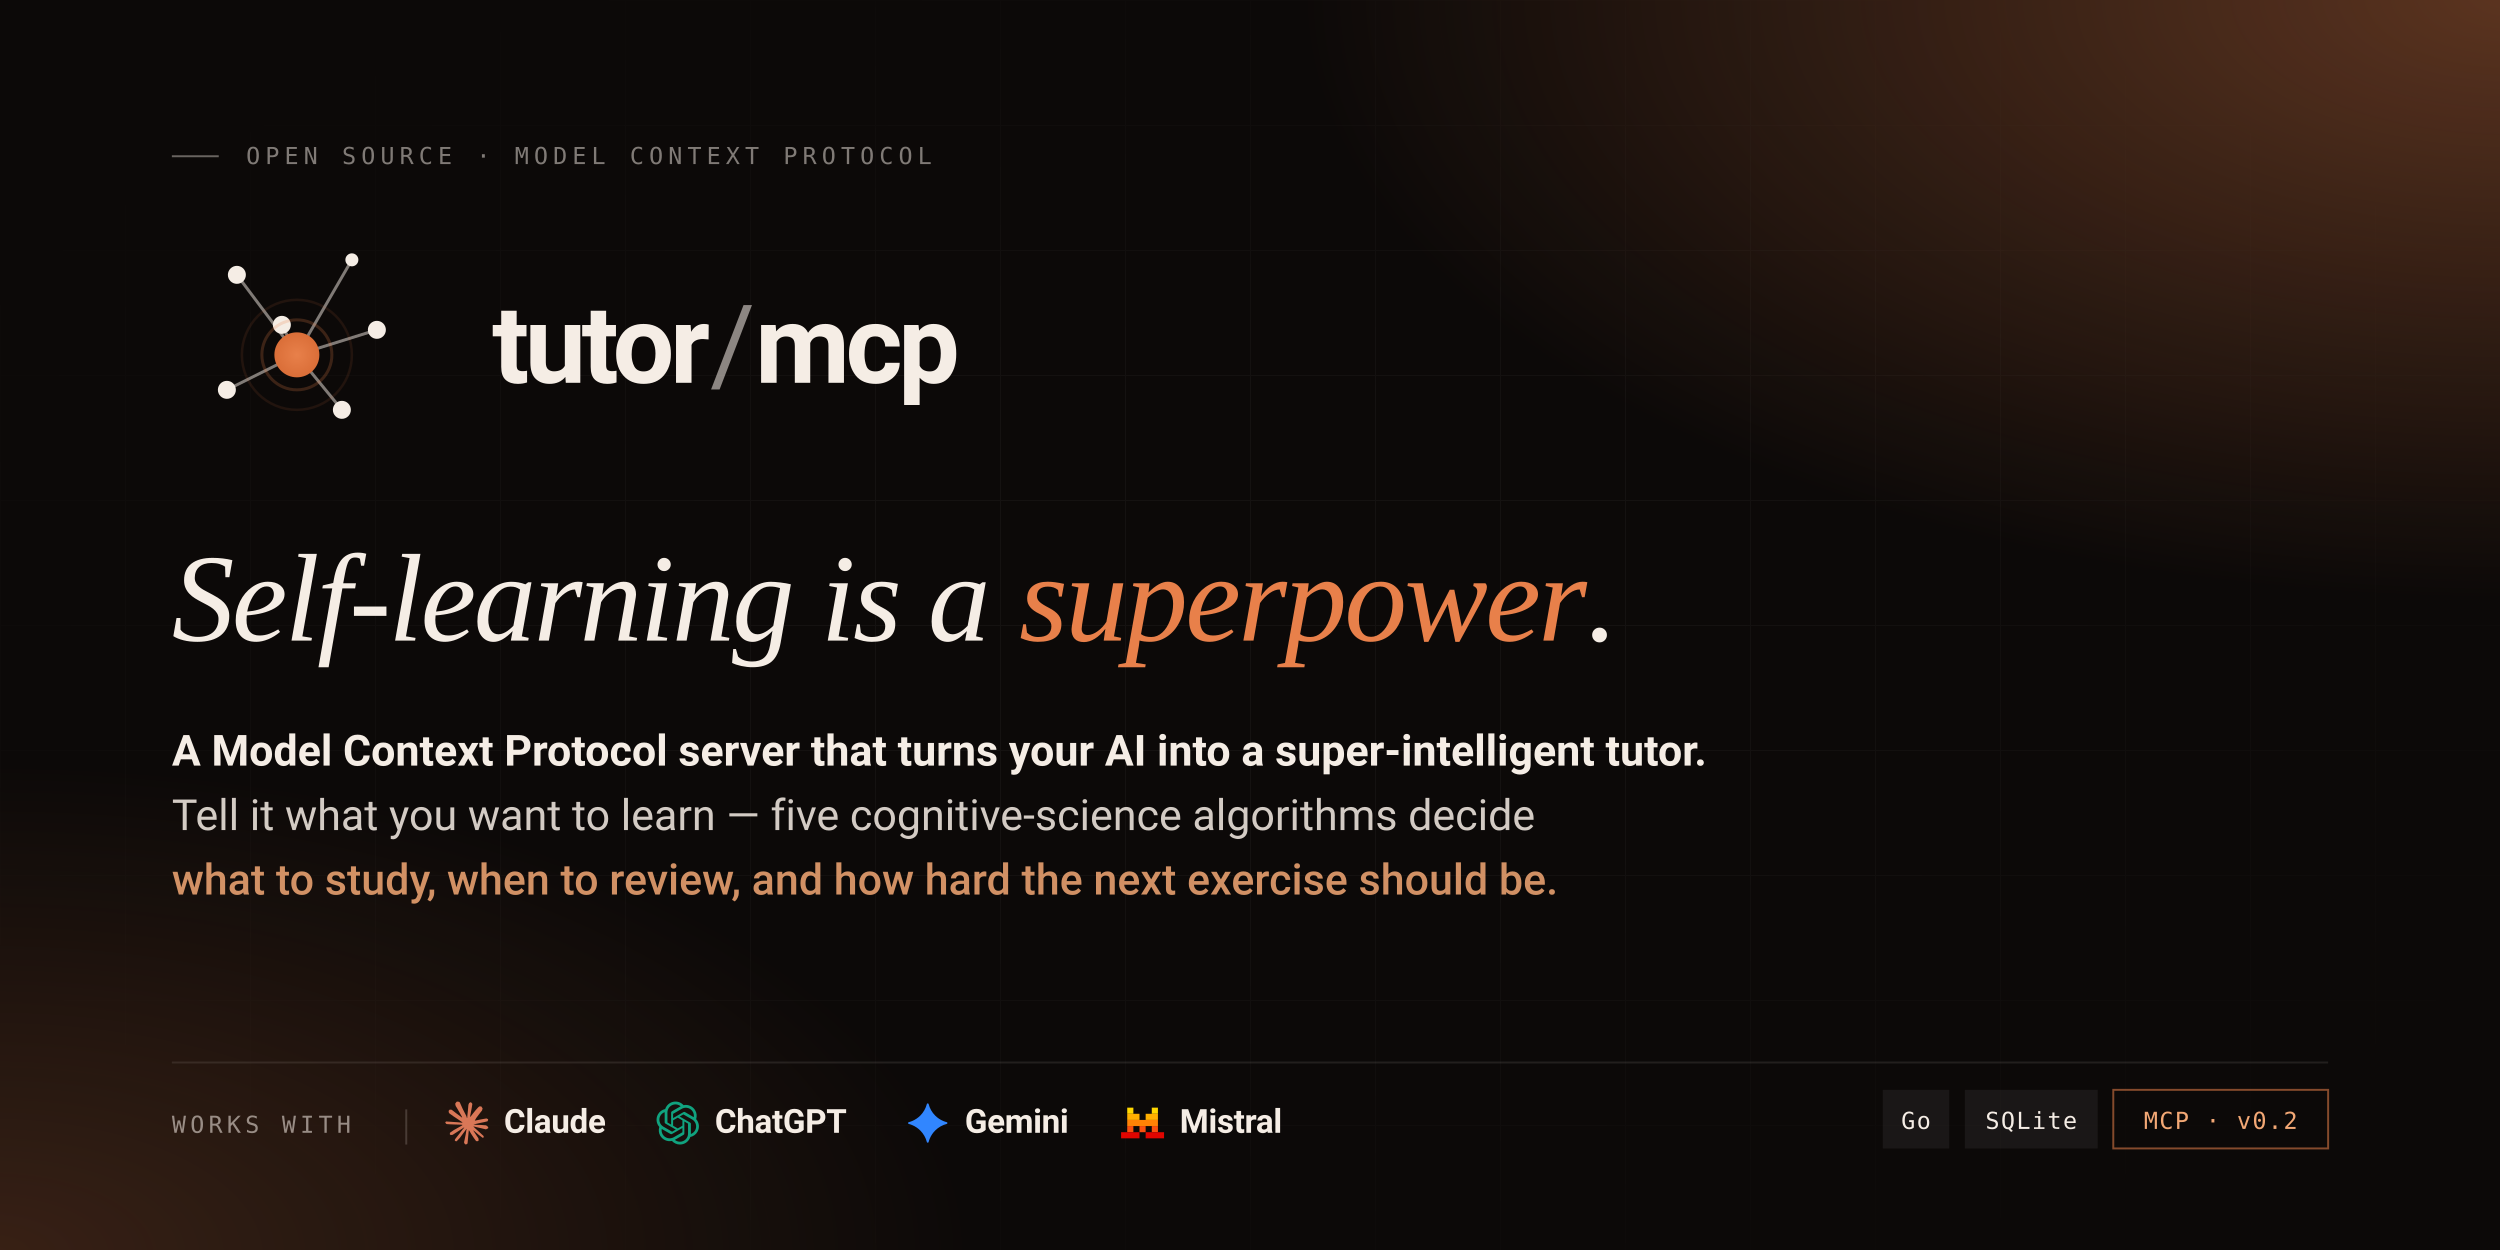
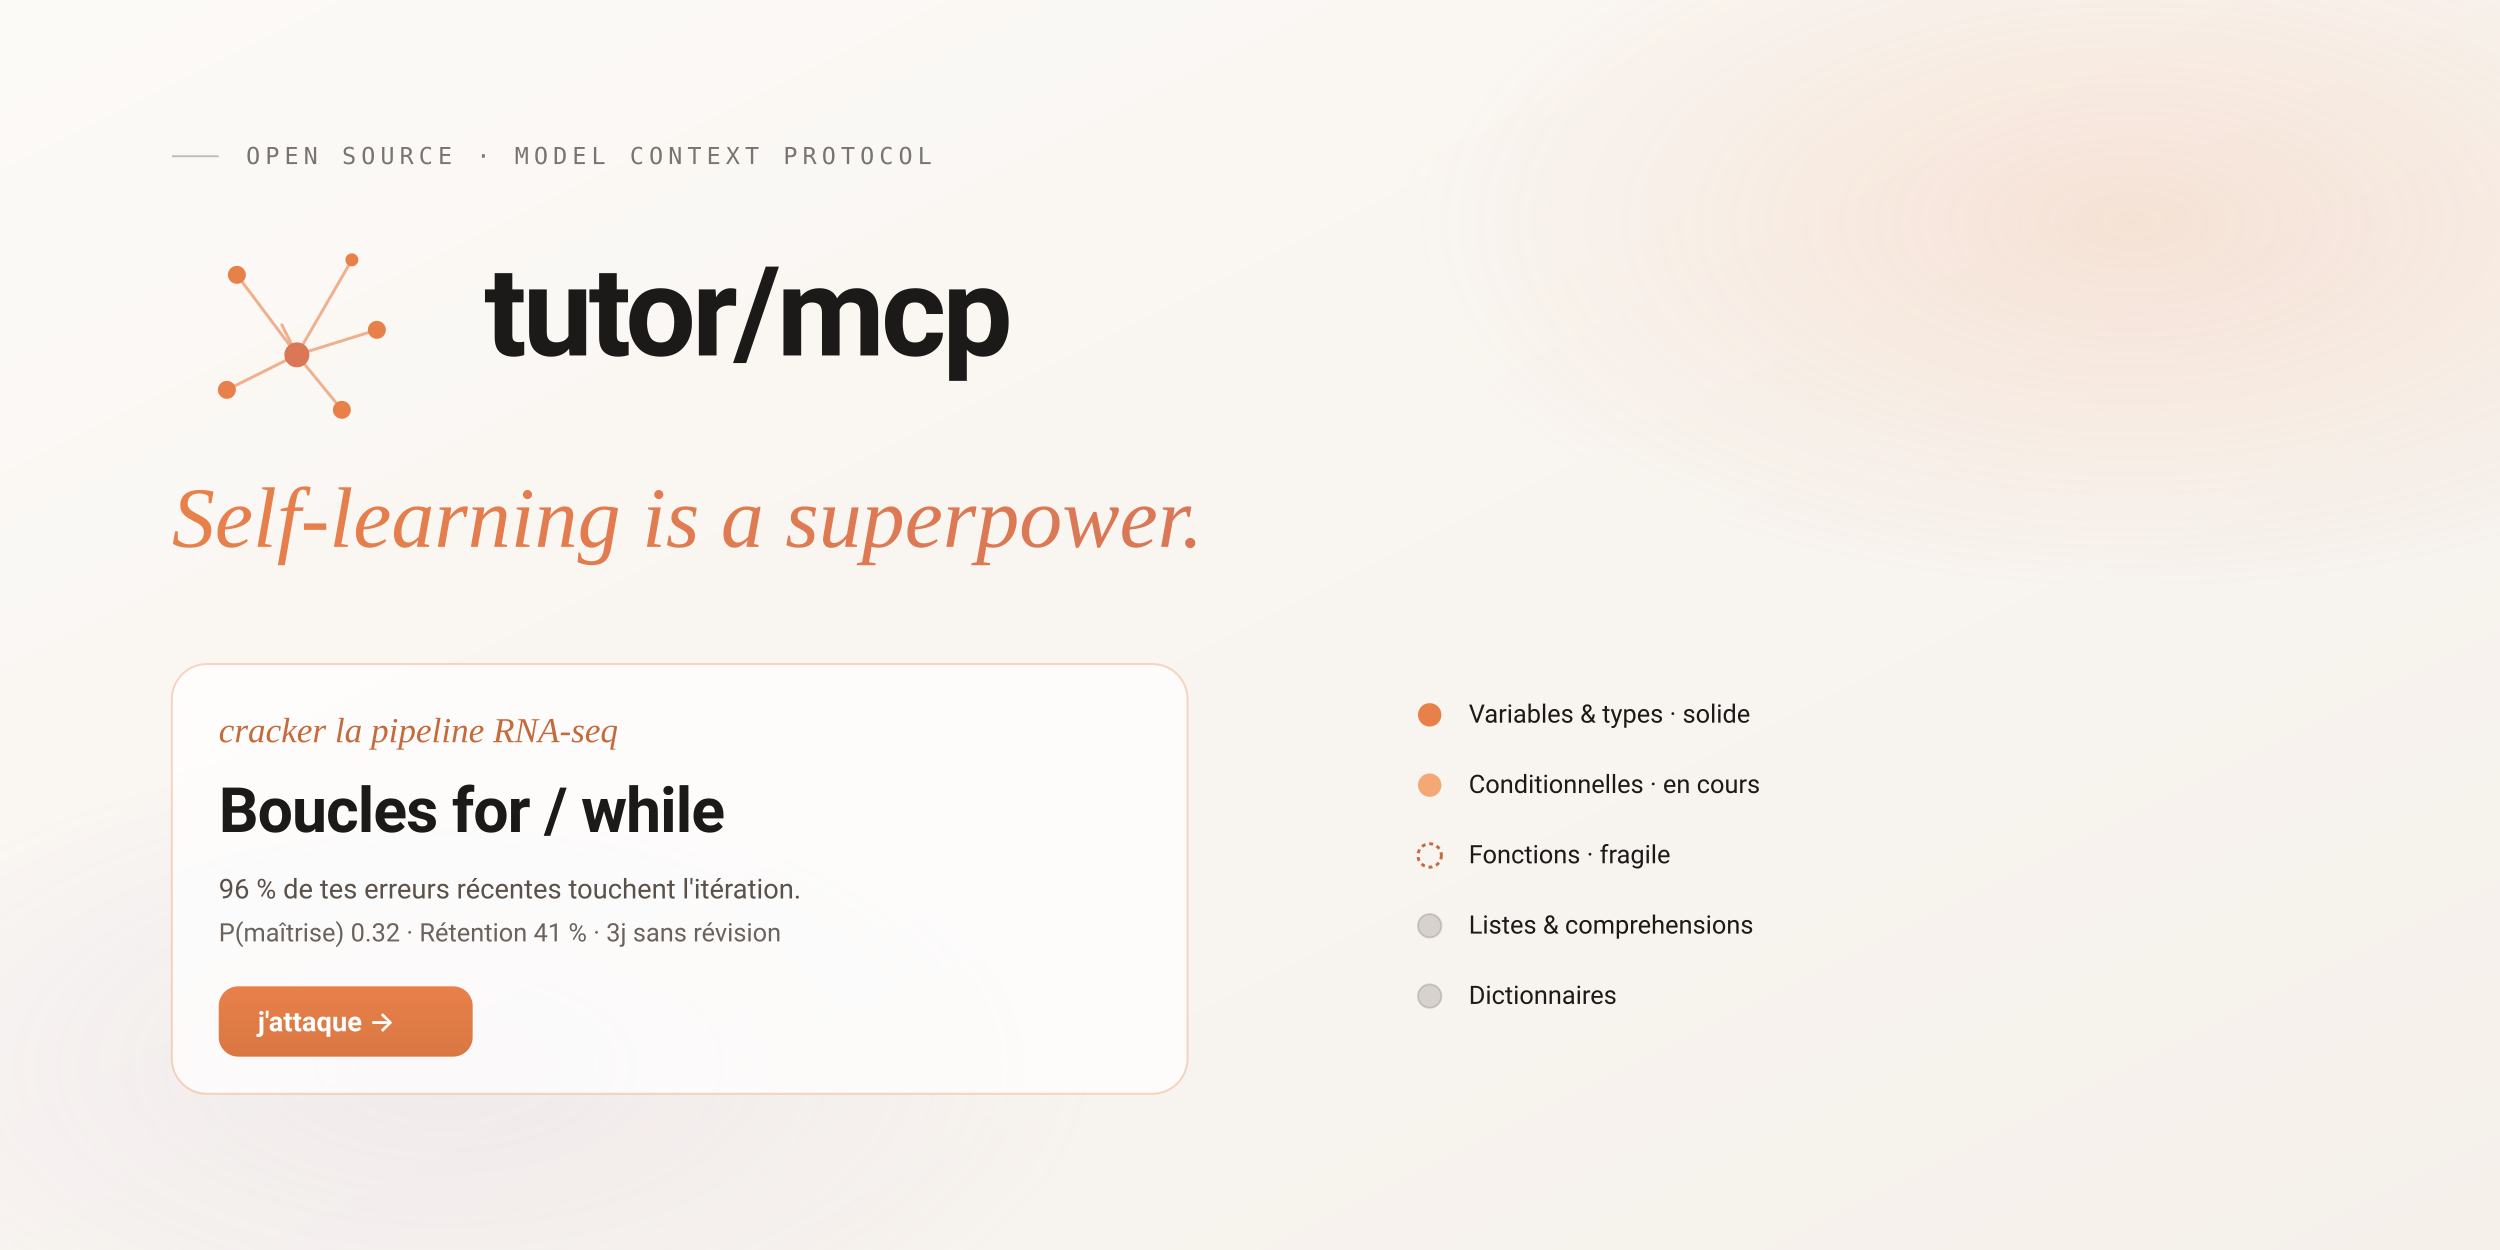
<svg xmlns="http://www.w3.org/2000/svg" viewBox="0 0 1280 640" role="img" aria-label="tutor/mcp — Self-learning is a superpower. A Model Context Protocol server that turns your AI into a super-intelligent tutor.">
  <defs>
    <style>
      .mono { font-family: ui-monospace, "JetBrains Mono", "Cascadia Mono", "SFMono-Regular", Menlo, Consolas, monospace; }
      .sans { font-family: system-ui, -apple-system, "Inter Tight", "Segoe UI", Roboto, sans-serif; }
      .serif { font-family: "Instrument Serif", Georgia, "Times New Roman", serif; font-style: italic; }
    </style>
-     <radialGradient id="glow1" cx="100%" cy="0%" r="80%" fx="100%" fy="0%">
-       <stop offset="0%" stop-color="#e8804a" stop-opacity="0.36" />
-       <stop offset="60%" stop-color="#e8804a" stop-opacity="0" />
+     <linearGradient id="bg" x1="0" y1="0" x2="1" y2="1">
+       <stop offset="0%" stop-color="#FCFAF7" />
+       <stop offset="100%" stop-color="#F5F0EA" />
+     </linearGradient>
+     <radialGradient id="blobTerracotta" cx="0.85" cy="0.18" r="0.45">
+       <stop offset="0%" stop-color="#e8804a" stop-opacity="0.16" />
+       <stop offset="65%" stop-color="#e8804a" stop-opacity="0" />
    </radialGradient>
-     <radialGradient id="glow2" cx="0%" cy="100%" r="65%" fx="0%" fy="100%">
-       <stop offset="0%" stop-color="#e8804a" stop-opacity="0.20" />
-       <stop offset="60%" stop-color="#e8804a" stop-opacity="0" />
+     <radialGradient id="blobLavender" cx="0.18" cy="0.85" r="0.40">
+       <stop offset="0%" stop-color="#b496c8" stop-opacity="0.12" />
+       <stop offset="65%" stop-color="#b496c8" stop-opacity="0" />
    </radialGradient>
-     <pattern id="grid" x="0" y="0" width="64" height="64" patternUnits="userSpaceOnUse">
-       <path d="M 64 0 L 0 0 0 64" fill="none" stroke="#f5ede5" stroke-opacity="0.04" stroke-width="1" />
-     </pattern>
-     <radialGradient id="gridmask" cx="50%" cy="50%" r="58%">
-       <stop offset="30%" stop-color="#ffffff" />
-       <stop offset="100%" stop-color="#000000" />
-     </radialGradient>
-     <mask id="gm" maskUnits="userSpaceOnUse" x="0" y="0" width="1280" height="640">
-       <rect width="1280" height="640" fill="url(#gridmask)" />
-     </mask>
-     <radialGradient id="orb" cx="50%" cy="50%" r="50%">
+     <linearGradient id="taglineFill" x1="0" y1="0" x2="1" y2="0">
      <stop offset="0%" stop-color="#e8804a" />
-       <stop offset="100%" stop-color="#da6e38" />
-     </radialGradient>
+       <stop offset="100%" stop-color="#d97757" />
+     </linearGradient>
+     <linearGradient id="ctaFill" x1="0" y1="0" x2="0" y2="1">
+       <stop offset="0%" stop-color="#e8804a" />
+       <stop offset="100%" stop-color="#d97742" />
+     </linearGradient>
  </defs>
-   <rect width="1280" height="640" fill="#0c0908" />
-   <rect width="1280" height="640" fill="url(#grid)" mask="url(#gm)" />
-   <rect width="1280" height="640" fill="url(#glow1)" />
-   <rect width="1280" height="640" fill="url(#glow2)" />
+   <rect x="0" y="0" width="1280" height="640" fill="url(#bg)" />
+   <rect x="0" y="0" width="1280" height="640" fill="url(#blobTerracotta)" />
+   <rect x="0" y="0" width="1280" height="640" fill="url(#blobLavender)" />
  <g>
-     <line x1="88" y1="80" x2="112" y2="80" stroke="#f5ede5" stroke-opacity="0.4" stroke-width="1" />
-     <text x="126" y="84" class="mono" font-size="12" letter-spacing="2.6" fill="#f5ede5" fill-opacity="0.5">OPEN SOURCE  ·  MODEL CONTEXT PROTOCOL</text>
+     <line x1="88" y1="80" x2="112" y2="80" stroke="#7a7370" stroke-opacity="0.45" stroke-width="1" />
+     <text x="126" y="84" class="mono" font-size="12" letter-spacing="2.6" fill="#7a7370">OPEN SOURCE  ·  MODEL CONTEXT PROTOCOL</text>
  </g>
  <g transform="translate(88 110)">
-     <g transform="translate(0 0) scale(1.28)">
-       <g stroke="#f5ede5" stroke-width="1.2" stroke-linecap="round" stroke-opacity="0.5" fill="none">
+     <g transform="scale(1.28)">
+       <g stroke="#e8804a" stroke-width="1.2" stroke-linecap="round" stroke-opacity="0.6" fill="none">
        <line x1="26" y1="24" x2="50" y2="56" />
        <line x1="72" y1="18" x2="50" y2="56" />
        <line x1="82" y1="46" x2="50" y2="56" />
        <line x1="68" y1="78" x2="50" y2="56" />
        <line x1="22" y1="70" x2="50" y2="56" />
        <line x1="44" y1="44" x2="50" y2="56" />
      </g>
-       <circle cx="26" cy="24" r="3.6" fill="#f5ede5" />
-       <circle cx="72" cy="18" r="2.6" fill="#f5ede5" />
-       <circle cx="82" cy="46" r="3.6" fill="#f5ede5" />
-       <circle cx="68" cy="78" r="3.6" fill="#f5ede5" />
-       <circle cx="22" cy="70" r="3.6" fill="#f5ede5" />
-       <circle cx="44" cy="44" r="3.6" fill="#f5ede5" />
-       <circle cx="50" cy="56" r="22" fill="none" stroke="#e8804a" stroke-opacity="0.10" stroke-width="1" />
-       <circle cx="50" cy="56" r="14" fill="none" stroke="#e8804a" stroke-opacity="0.22" stroke-width="1.2" />
-       <circle cx="50" cy="56" r="9" fill="url(#orb)" />
+       <circle cx="26" cy="24" r="3.6" fill="#e8804a" />
+       <circle cx="72" cy="18" r="2.6" fill="#e8804a" />
+       <circle cx="82" cy="46" r="3.6" fill="#e8804a" />
+       <circle cx="68" cy="78" r="3.6" fill="#e8804a" />
+       <circle cx="22" cy="70" r="3.6" fill="#e8804a" />
+       <circle cx="50" cy="56" r="5" fill="#d97757" />
    </g>
-     <text x="164" y="86" class="sans" font-size="56" font-weight="700" letter-spacing="-2.24" fill="#f5ede5">tutor<tspan fill="#f5ede5" fill-opacity="0.55" font-weight="400">/</tspan>mcp</text>
+     <text x="160" y="72" class="sans" font-size="64" font-weight="700" fill="#1c1a18" letter-spacing="-2">tutor/mcp</text>
  </g>
-   <text x="88" y="328" class="serif" font-size="64" letter-spacing="-1.28" fill="#f5ede5">Self-learning is a <tspan fill="#e8804a">superpower</tspan>.</text>
-   <text x="88" y="392" class="sans" font-size="22" fill="#f5ede5" fill-opacity="0.85">
-     <tspan x="88" dy="0" font-weight="600" fill="#f5ede5" fill-opacity="1">A Model Context Protocol server that turns your AI into a super-intelligent tutor.</tspan>
-     <tspan x="88" dy="33">Tell it what you want to learn — five cognitive-science algorithms decide</tspan>
-     <tspan x="88" dy="33" fill="#f3a875" font-weight="500">what to study, when to review, and how hard the next exercise should be.</tspan>
-   </text>
-   <line x1="88" y1="544" x2="1192" y2="544" stroke="#f5ede5" stroke-opacity="0.1" stroke-width="1" />
-   <g transform="translate(88 580)">
-     <text x="0" y="0" class="mono" font-size="12" letter-spacing="2.16" fill="#f5ede5" fill-opacity="0.55">WORKS WITH</text>
-     <line x1="120" y1="-12" x2="120" y2="6" stroke="#f5ede5" stroke-opacity="0.18" stroke-width="1" />
-     <g transform="translate(140 -16)">
-       <svg x="0" y="0" width="22" height="22" viewBox="0 0 24 24">
-         <path fill="#D97757" d="M4.709 15.955l4.72-2.647.08-.23-.08-.128H9.2l-.79-.048-2.698-.073-2.339-.097-2.266-.122-.571-.121L0 11.784l.055-.352.48-.321.686.06 1.52.103 2.278.158 1.652.097 2.449.255h.389l.055-.157-.134-.098-.103-.097-2.358-1.596-2.552-1.688-1.336-.972-.724-.491-.364-.462-.158-1.008.656-.722.881.06.225.061.893.686 1.908 1.476 2.491 1.833.365.304.145-.103.019-.073-.164-.274-1.355-2.446-1.446-2.49-.644-1.032-.17-.619a2.97 2.97 0 01-.104-.729L6.283.134 6.696 0l.996.134.42.364.62 1.414 1.002 2.229 1.555 3.03.456.898.243.832.091.255h.158V9.01l.128-1.706.237-2.095.23-2.695.08-.76.376-.91.747-.492.584.28.48.685-.067.444-.286 1.851-.559 2.903-.364 1.942h.212l.243-.242.985-1.306 1.652-2.064.73-.82.85-.904.547-.431h1.033l.76 1.129-.34 1.166-1.064 1.347-.881 1.142-1.264 1.7-.79 1.36.073.11.188-.02 2.856-.606 1.543-.28 1.841-.315.833.388.091.395-.328.807-1.969.486-2.309.462-3.439.813-.042.03.049.061 1.549.146.662.036h1.622l3.02.225.79.522.474.638-.079.485-1.215.62-1.64-.389-3.829-.91-1.312-.329h-.182v.11l1.093 1.068 2.006 1.81 2.509 2.33.127.578-.322.455-.34-.049-2.205-1.657-.851-.747-1.926-1.62h-.128v.17l.444.649 2.345 3.521.122 1.08-.17.353-.608.213-.668-.122-1.374-1.925-1.415-2.167-1.143-1.943-.14.08-.674 7.254-.316.37-.729.28-.607-.461-.322-.747.322-1.476.389-1.924.315-1.53.286-1.9.17-.632-.012-.042-.14.018-1.434 1.967-2.18 2.945-1.726 1.845-.414.164-.717-.37.067-.662.401-.589 2.388-3.036 1.44-1.882.93-1.086-.006-.158h-.055L4.132 18.56l-1.13.146-.487-.456.061-.746.231-.243 1.908-1.312-.006.006z" />
-       </svg>
-       <text x="30" y="16" class="sans" font-size="17" font-weight="600" letter-spacing="-0.17" fill="#f5ede5">Claude</text>
-     </g>
-     <g transform="translate(248 -16)">
-       <svg x="0" y="0" width="22" height="22" viewBox="0 0 24 24">
-         <path fill="#10A37F" d="M22.282 9.821a5.985 5.985 0 0 0-.516-4.91 6.046 6.046 0 0 0-6.51-2.9A6.065 6.065 0 0 0 4.981 4.18a5.985 5.985 0 0 0-3.998 2.9 6.046 6.046 0 0 0 .743 7.097 5.98 5.98 0 0 0 .51 4.911 6.05 6.05 0 0 0 6.515 2.9A5.985 5.985 0 0 0 13.26 24a6.056 6.056 0 0 0 5.772-4.206 5.99 5.99 0 0 0 3.997-2.9 6.056 6.056 0 0 0-.747-7.073zM13.26 22.43a4.476 4.476 0 0 1-2.876-1.04l.141-.081 4.779-2.758a.795.795 0 0 0 .392-.681v-6.737l2.02 1.168a.071.071 0 0 1 .038.052v5.583a4.504 4.504 0 0 1-4.494 4.494zM3.6 18.304a4.47 4.47 0 0 1-.535-3.014l.142.085 4.783 2.759a.771.771 0 0 0 .78 0l5.843-3.369v2.332a.08.08 0 0 1-.033.062L9.74 19.95a4.5 4.5 0 0 1-6.14-1.646zM2.34 7.896a4.485 4.485 0 0 1 2.366-1.973V11.6a.766.766 0 0 0 .388.676l5.815 3.355-2.02 1.168a.076.076 0 0 1-.071 0l-4.83-2.786A4.504 4.504 0 0 1 2.34 7.872zm16.597 3.855-5.833-3.387L15.119 7.2a.076.076 0 0 1 .071 0l4.83 2.791a4.494 4.494 0 0 1-.676 8.105v-5.678a.79.79 0 0 0-.407-.667zm2.01-3.023-.141-.085-4.774-2.782a.776.776 0 0 0-.785 0L9.409 9.23V6.897a.066.066 0 0 1 .028-.061l4.83-2.787a4.5 4.5 0 0 1 6.68 4.66zm-12.64 4.135-2.02-1.164a.08.08 0 0 1-.038-.057V6.075a4.5 4.5 0 0 1 7.375-3.453l-.142.08L8.704 5.46a.795.795 0 0 0-.393.681zm1.097-2.365 2.602-1.5 2.607 1.5v2.999l-2.597 1.5-2.607-1.5z" />
-       </svg>
-       <text x="30" y="16" class="sans" font-size="17" font-weight="600" letter-spacing="-0.17" fill="#f5ede5">ChatGPT</text>
-     </g>
-     <g transform="translate(376 -16)">
-       <svg x="0" y="0" width="22" height="22" viewBox="0 0 24 24">
-         <path fill="#3186FF" d="M20.616 10.835a14.147 14.147 0 01-4.45-3.001 14.111 14.111 0 01-3.678-6.452.503.503 0 00-.975 0 14.134 14.134 0 01-3.679 6.452 14.155 14.155 0 01-4.45 3.001c-.65.28-1.318.505-2.002.678a.502.502 0 000 .975c.684.172 1.35.397 2.002.677a14.147 14.147 0 014.45 3.001 14.112 14.112 0 013.679 6.453.502.502 0 00.975 0c.172-.685.397-1.351.677-2.003a14.145 14.145 0 013.001-4.45 14.113 14.113 0 016.453-3.678.503.503 0 000-.975 13.245 13.245 0 01-2.003-.678z" />
-       </svg>
-       <text x="30" y="16" class="sans" font-size="17" font-weight="600" letter-spacing="-0.17" fill="#f5ede5">Gemini</text>
-     </g>
-     <g transform="translate(486 -16)">
-       <svg x="0" y="0" width="22" height="22" viewBox="0 0 24 24">
-         <path fill="gold" d="M3.428 3.4h3.429v3.428H3.428V3.4zm13.714 0h3.43v3.428h-3.43V3.4z" />
-         <path fill="#FFAF00" d="M3.428 6.828h6.857v3.429H3.429V6.828zm10.286 0h6.857v3.429h-6.857V6.828z" />
-         <path fill="#FF8205" d="M3.428 10.258h17.144v3.428H3.428v-3.428z" />
-         <path fill="#FA500F" d="M3.428 13.686h3.429v3.428H3.428v-3.428zm6.858 0h3.429v3.428h-3.429v-3.428zm6.856 0h3.43v3.428h-3.43v-3.428z" />
-         <path fill="#E10500" d="M0 17.114h10.286v3.429H0v-3.429zm13.714 0H24v3.429H13.714v-3.429z" />
-       </svg>
-       <text x="30" y="16" class="sans" font-size="17" font-weight="600" letter-spacing="-0.17" fill="#f5ede5">Mistral</text>
+   <text x="88" y="280" class="serif" font-size="44" fill="url(#taglineFill)">Self-learning is a superpower.</text>
+   <g transform="translate(88 340)">
+     <rect x="0" y="0" width="520" height="220" rx="18" ry="18" fill="rgba(255,255,255,0.72)" stroke="rgba(232,128,74,0.32)" stroke-width="1" />
+     <text x="24" y="40" class="serif" font-size="18" fill="#c46a3c">cracker la pipeline RNA-seq</text>
+     <text x="24" y="86" class="sans" font-size="32" font-weight="600" fill="#1c1a18" letter-spacing="-0.5">Boucles for / while</text>
+     <text x="24" y="120" class="sans" font-size="14" fill="#5a5249">96 % de tes erreurs récentes touchent l'itération.</text>
+     <text x="24" y="142" class="sans" font-size="13" fill="#6a625d">P(maîtrise) 0.32  ·  Rétention 41 %  ·  3j sans révision</text>
+     <g transform="translate(24 165)">
+       <rect x="0" y="0" width="130" height="36" rx="10" fill="url(#ctaFill)" />
+       <text x="20" y="23" class="sans" font-size="14" font-weight="600" fill="#fff">j'attaque →</text>
    </g>
  </g>
-   <g transform="translate(1192 580)">
-     <g transform="translate(-110 -22)">
-       <rect x="0" y="0" width="110" height="30" fill="none" stroke="#e8804a" stroke-opacity="0.55" stroke-width="1" />
-       <text x="55" y="20" class="mono" font-size="12" letter-spacing="0.72" text-anchor="middle" fill="#f3a875">MCP · v0.2</text>
+   <g transform="translate(720 340)" class="sans" font-size="13" fill="#1c1a18">
+     <g>
+       <circle cx="12" cy="26" r="6" fill="#e8804a" />
+       <text x="32" y="30">Variables &amp; types · solide</text>
    </g>
-     <g transform="translate(-186 -22)">
-       <rect x="0" y="0" width="68" height="30" fill="#ffffff" fill-opacity="0.06" />
-       <text x="34" y="20" class="mono" font-size="12" letter-spacing="0.72" text-anchor="middle" fill="#f5ede5">SQLite</text>
+     <g transform="translate(0 36)">
+       <circle cx="12" cy="26" r="6" fill="#f3a875" />
+       <text x="32" y="30">Conditionnelles · en cours</text>
    </g>
-     <g transform="translate(-228 -22)">
-       <rect x="0" y="0" width="34" height="30" fill="#ffffff" fill-opacity="0.06" />
-       <text x="17" y="20" class="mono" font-size="12" letter-spacing="0.72" text-anchor="middle" fill="#f5ede5">Go</text>
+     <g transform="translate(0 72)">
+       <circle cx="12" cy="26" r="6" fill="none" stroke="#c46a3c" stroke-width="1.5" stroke-dasharray="2 2" />
+       <text x="32" y="30">Fonctions · fragile</text>
+     </g>
+     <g transform="translate(0 108)">
+       <circle cx="12" cy="26" r="6" fill="rgba(122,115,112,0.25)" stroke="rgba(122,115,112,0.3)" />
+       <text x="32" y="30">Listes &amp; comprehensions</text>
+     </g>
+     <g transform="translate(0 144)">
+       <circle cx="12" cy="26" r="6" fill="rgba(122,115,112,0.25)" stroke="rgba(122,115,112,0.3)" />
+       <text x="32" y="30">Dictionnaires</text>
    </g>
  </g>
</svg>
